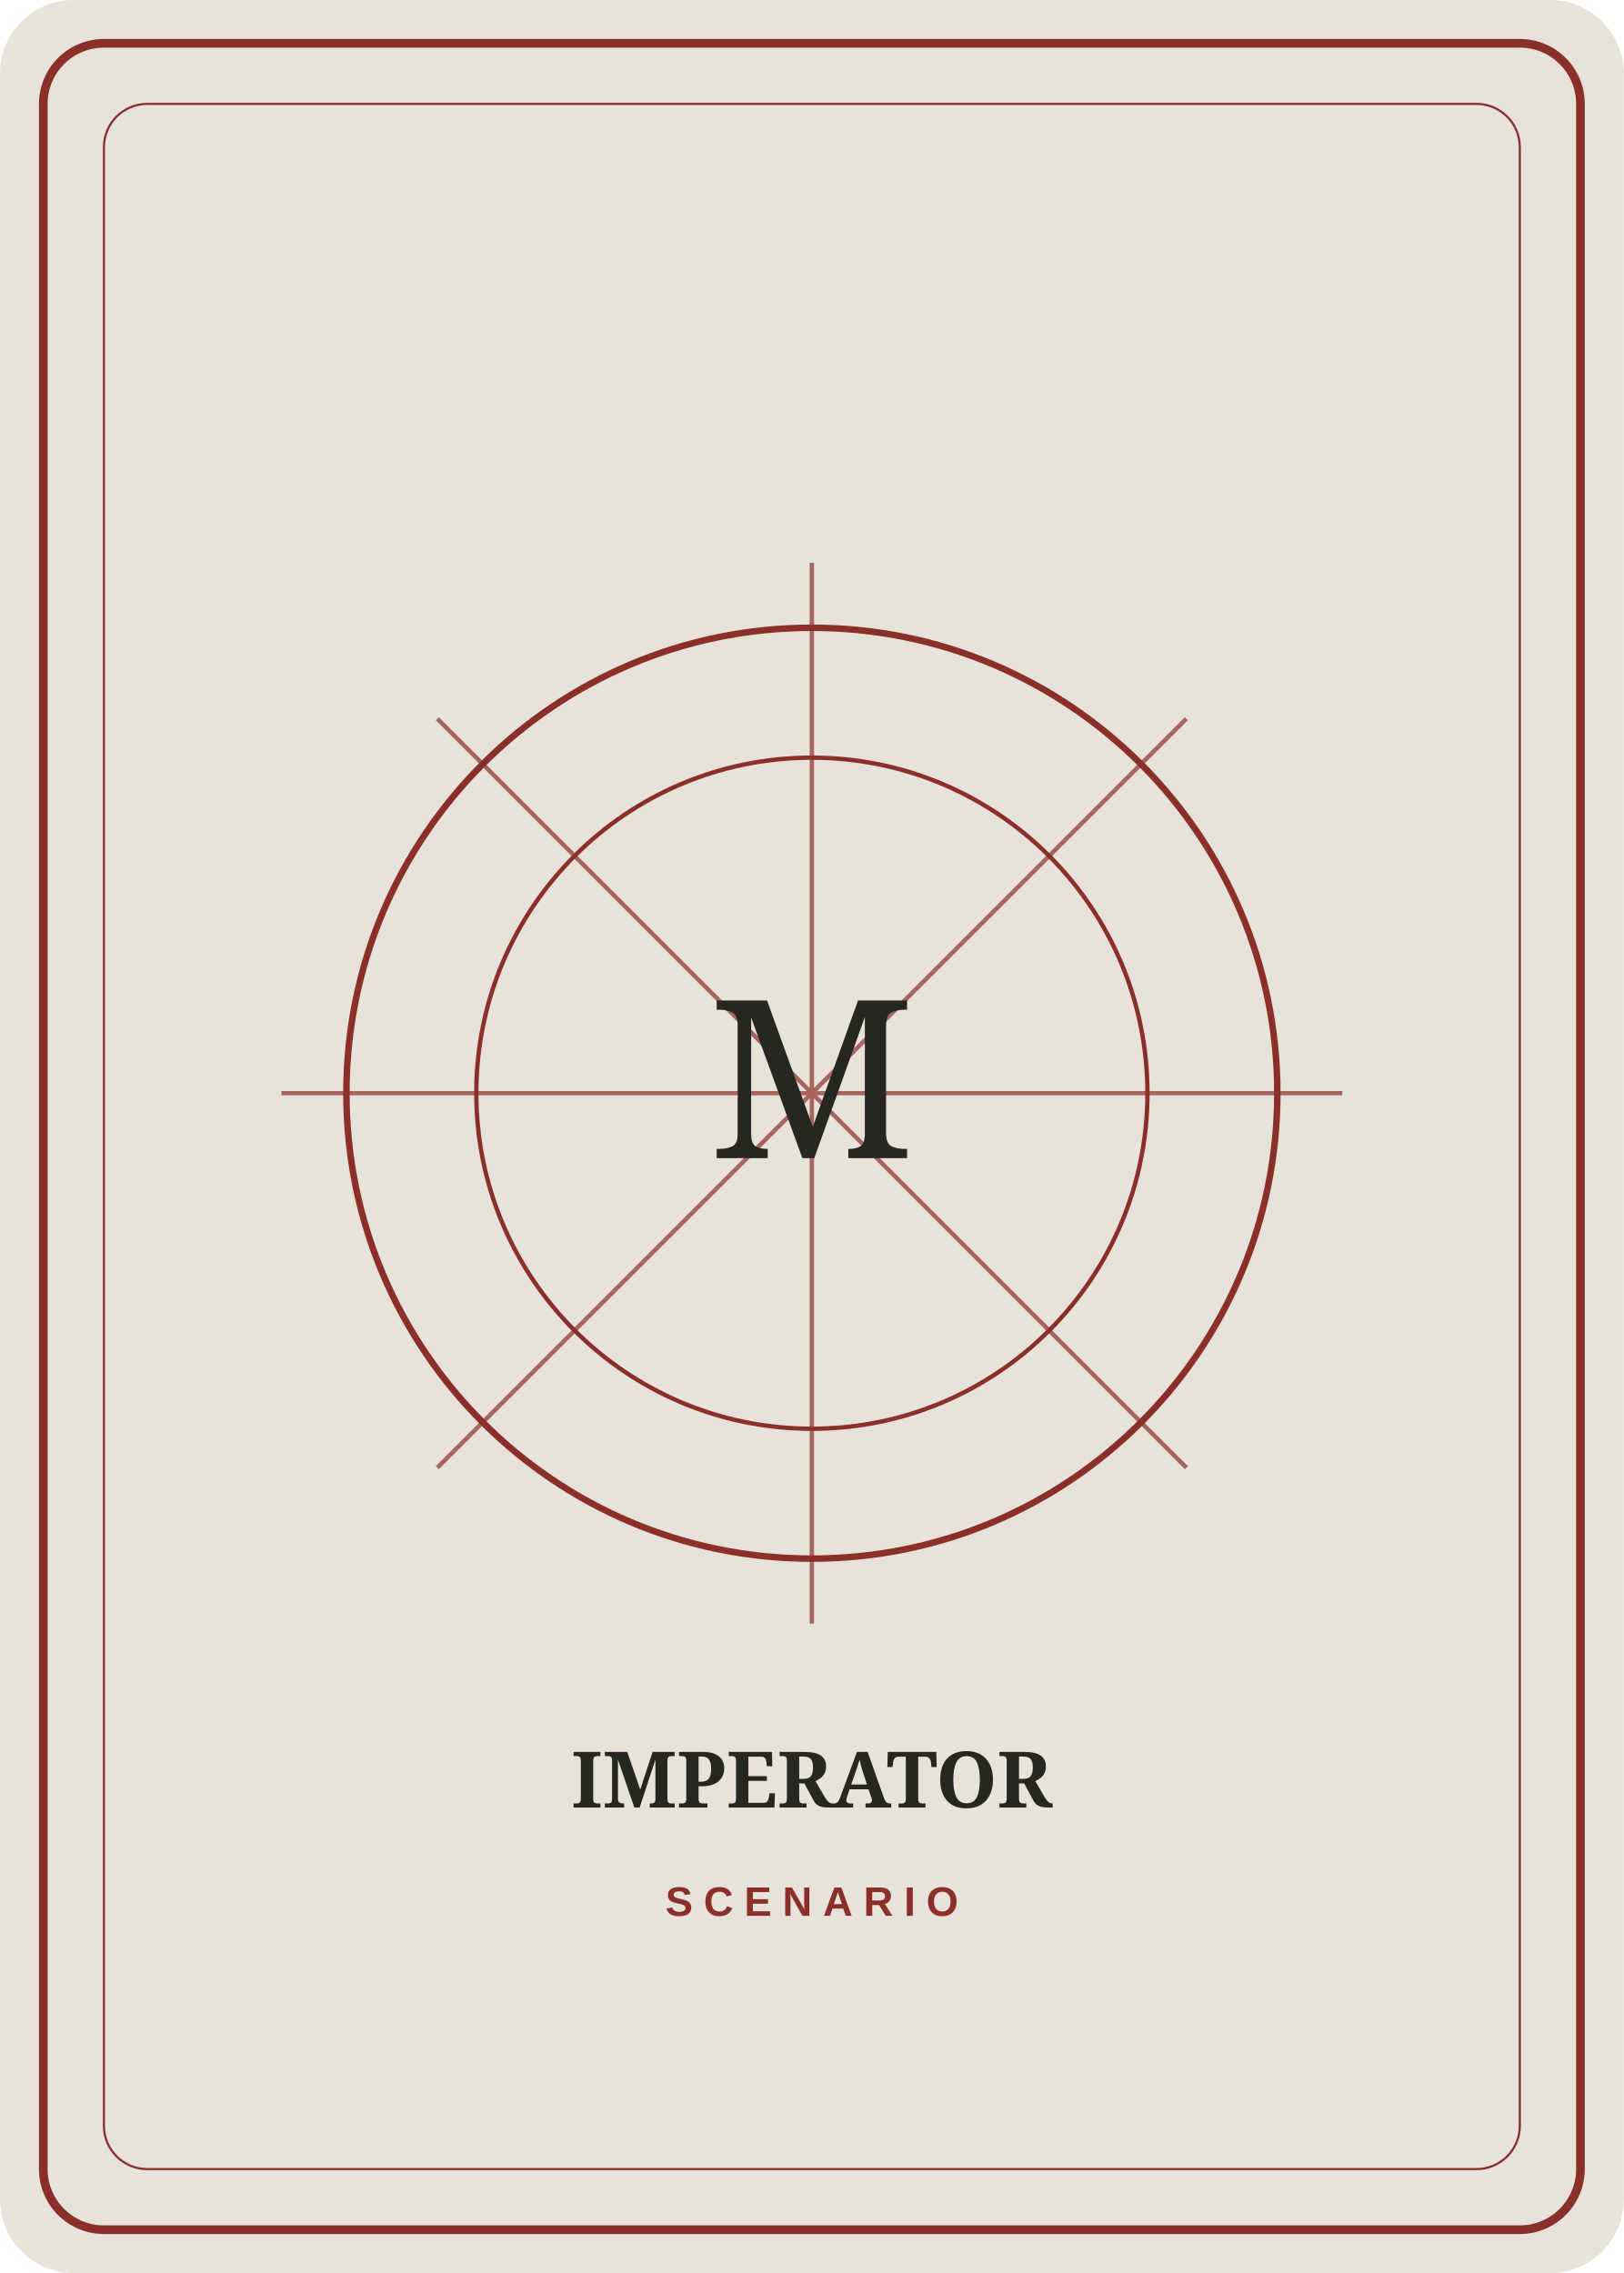
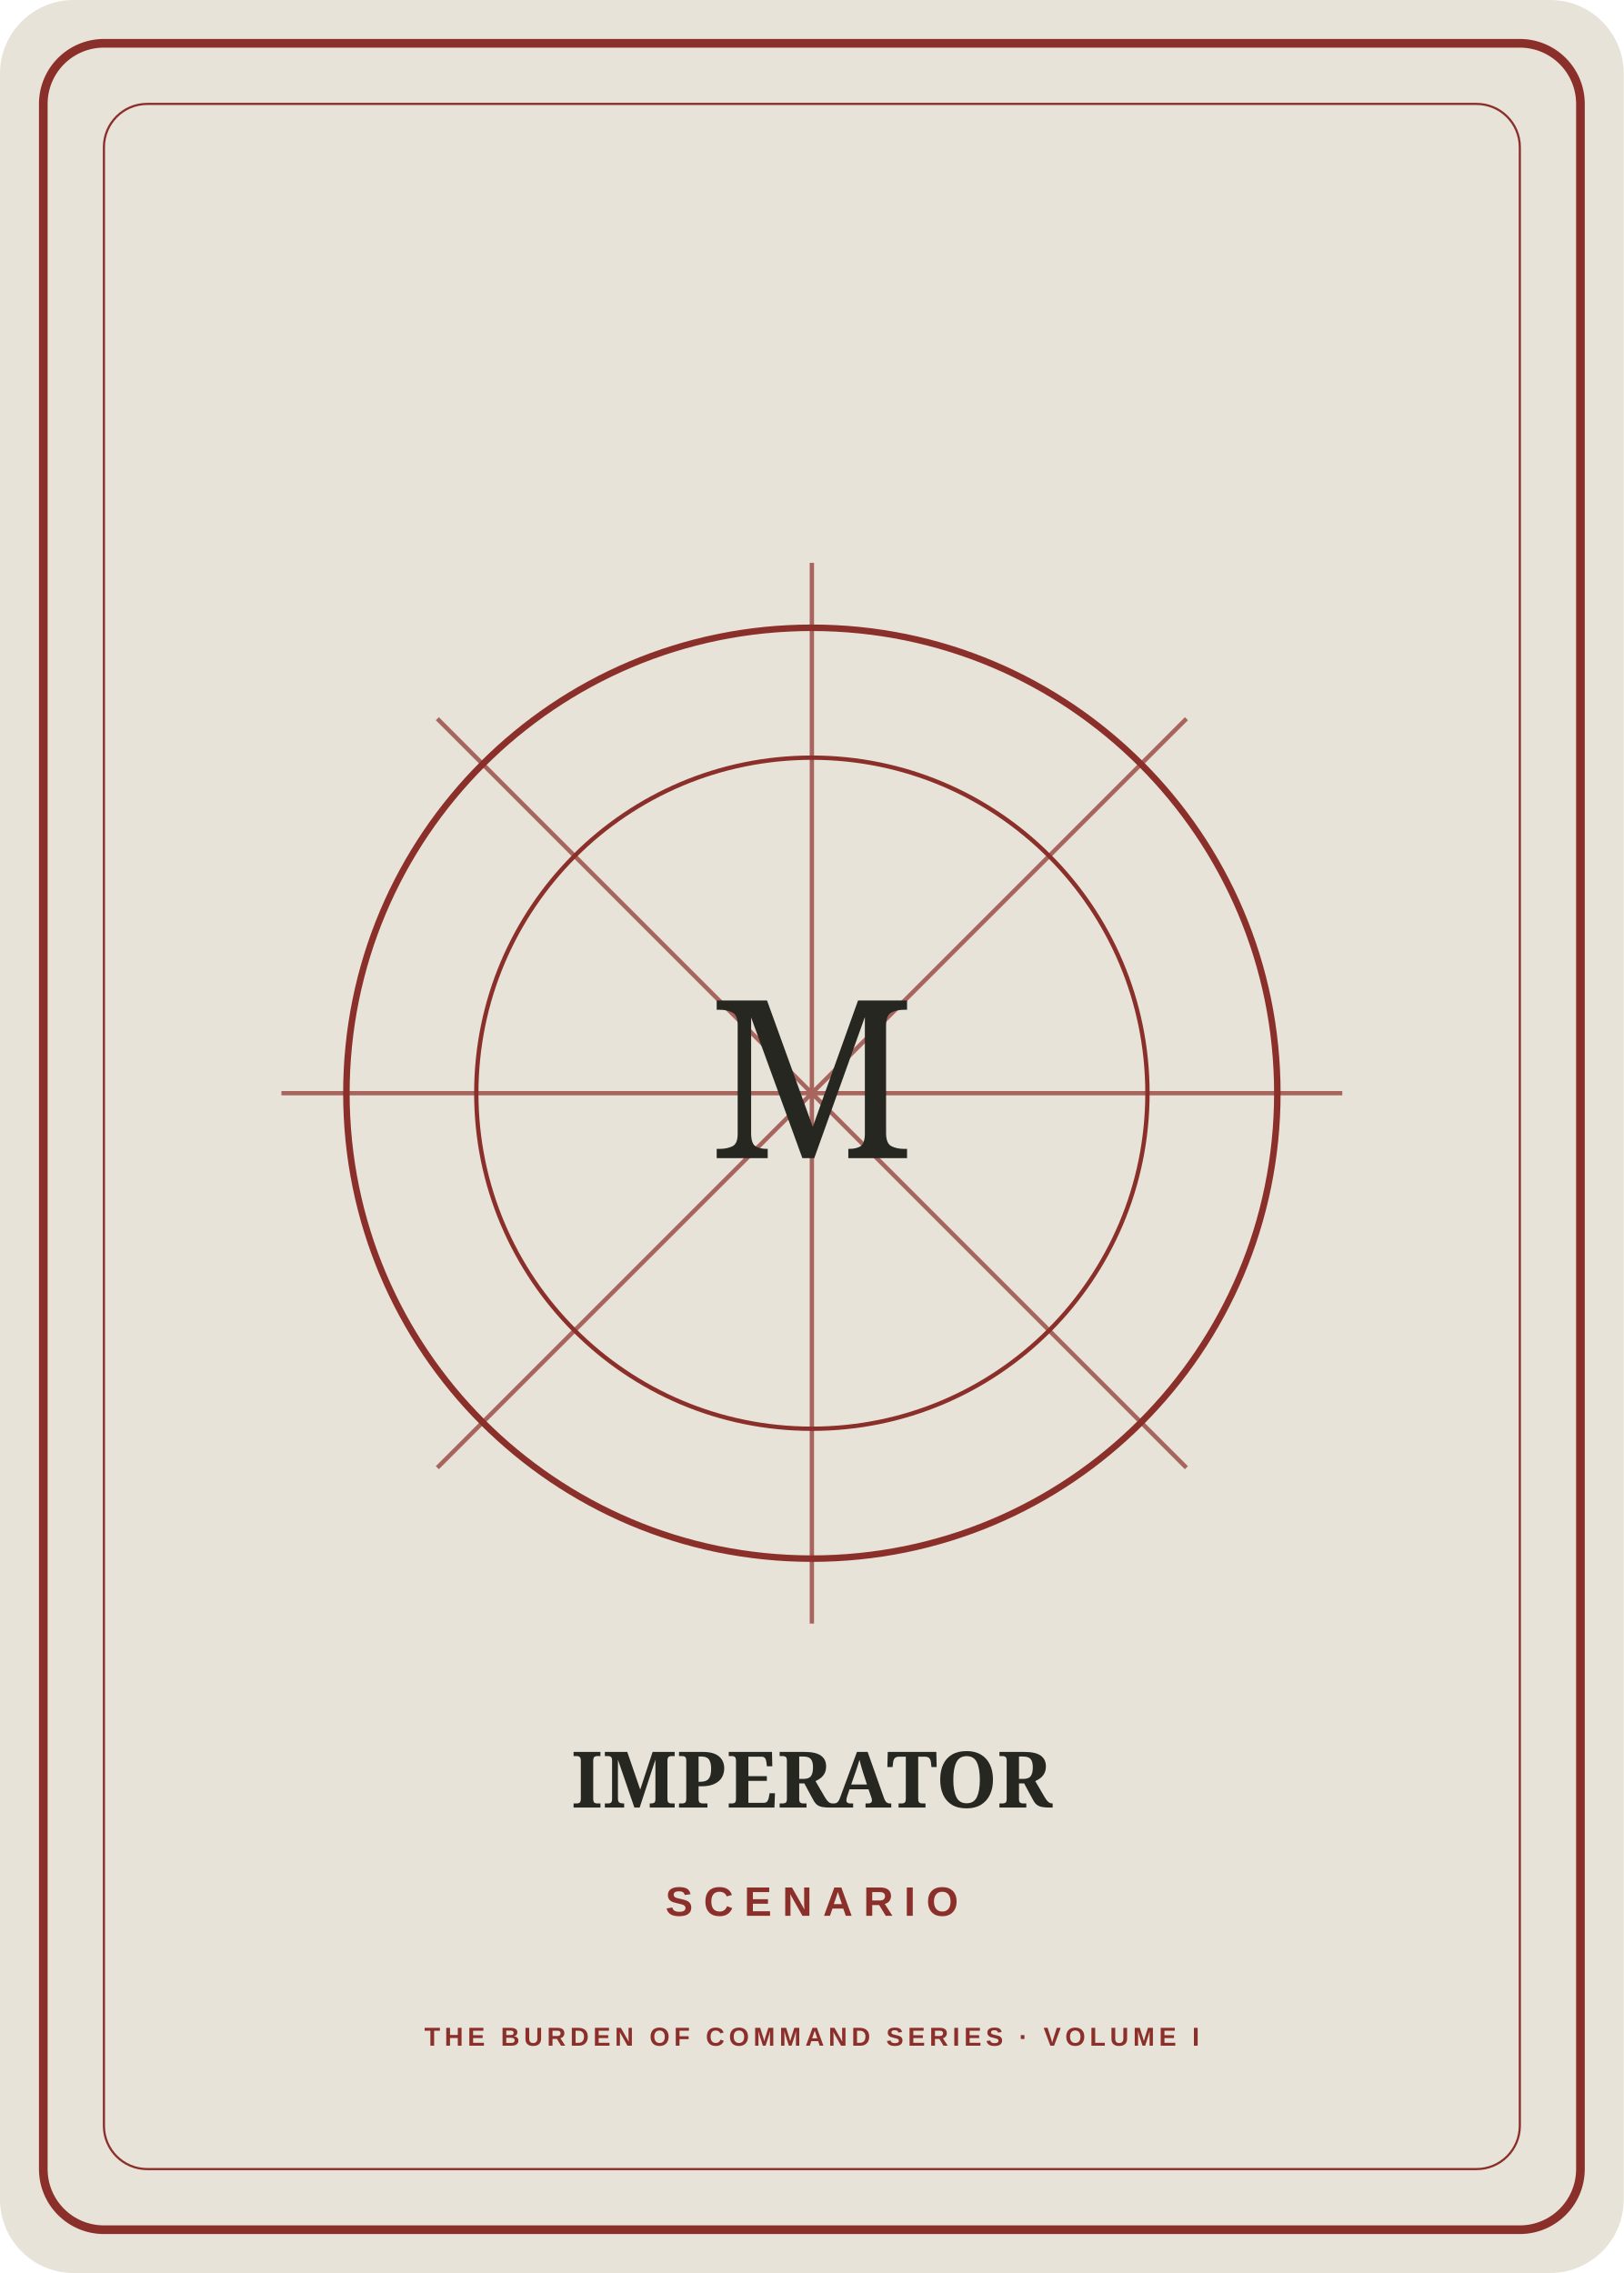
<svg xmlns="http://www.w3.org/2000/svg" width="2.5in" height="3.5in" viewBox="0 0 750 1050">
  <rect width="750" height="1050" rx="34" fill="#e8e3d8" />
  <rect x="20" y="20" width="710" height="1010" rx="28" fill="none" stroke="#8b2f2b" stroke-width="4" />
  <rect x="48" y="48" width="654" height="954" rx="20" fill="none" stroke="#8b2f2b" stroke-width="1" />
  <circle cx="375" cy="505" r="215" fill="none" stroke="#8b2f2b" stroke-width="3" />
  <circle cx="375" cy="505" r="155" fill="none" stroke="#8b2f2b" stroke-width="2" />
  <path d="M375 260V750M130 505H620M202 332L548 678M548 332L202 678" stroke="#8b2f2b" stroke-width="2" opacity=".7" />
  <text x="375" y="535" text-anchor="middle" fill="#272722" font-family="Georgia,serif" font-size="102">M</text>
  <text x="375" y="835" text-anchor="middle" fill="#272722" font-family="Georgia,serif" font-size="36" font-weight="bold">IMPERATOR</text>
  <text x="375" y="885" text-anchor="middle" fill="#8b2f2b" font-family="Arial,sans-serif" font-size="19" font-weight="bold" letter-spacing="5">SCENARIO</text>
+   <text x="375" y="945" text-anchor="middle" fill="#8b2f2b" font-family="Arial,sans-serif" font-size="12" font-weight="bold" letter-spacing="2">THE BURDEN OF COMMAND SERIES · VOLUME I</text>
</svg>
